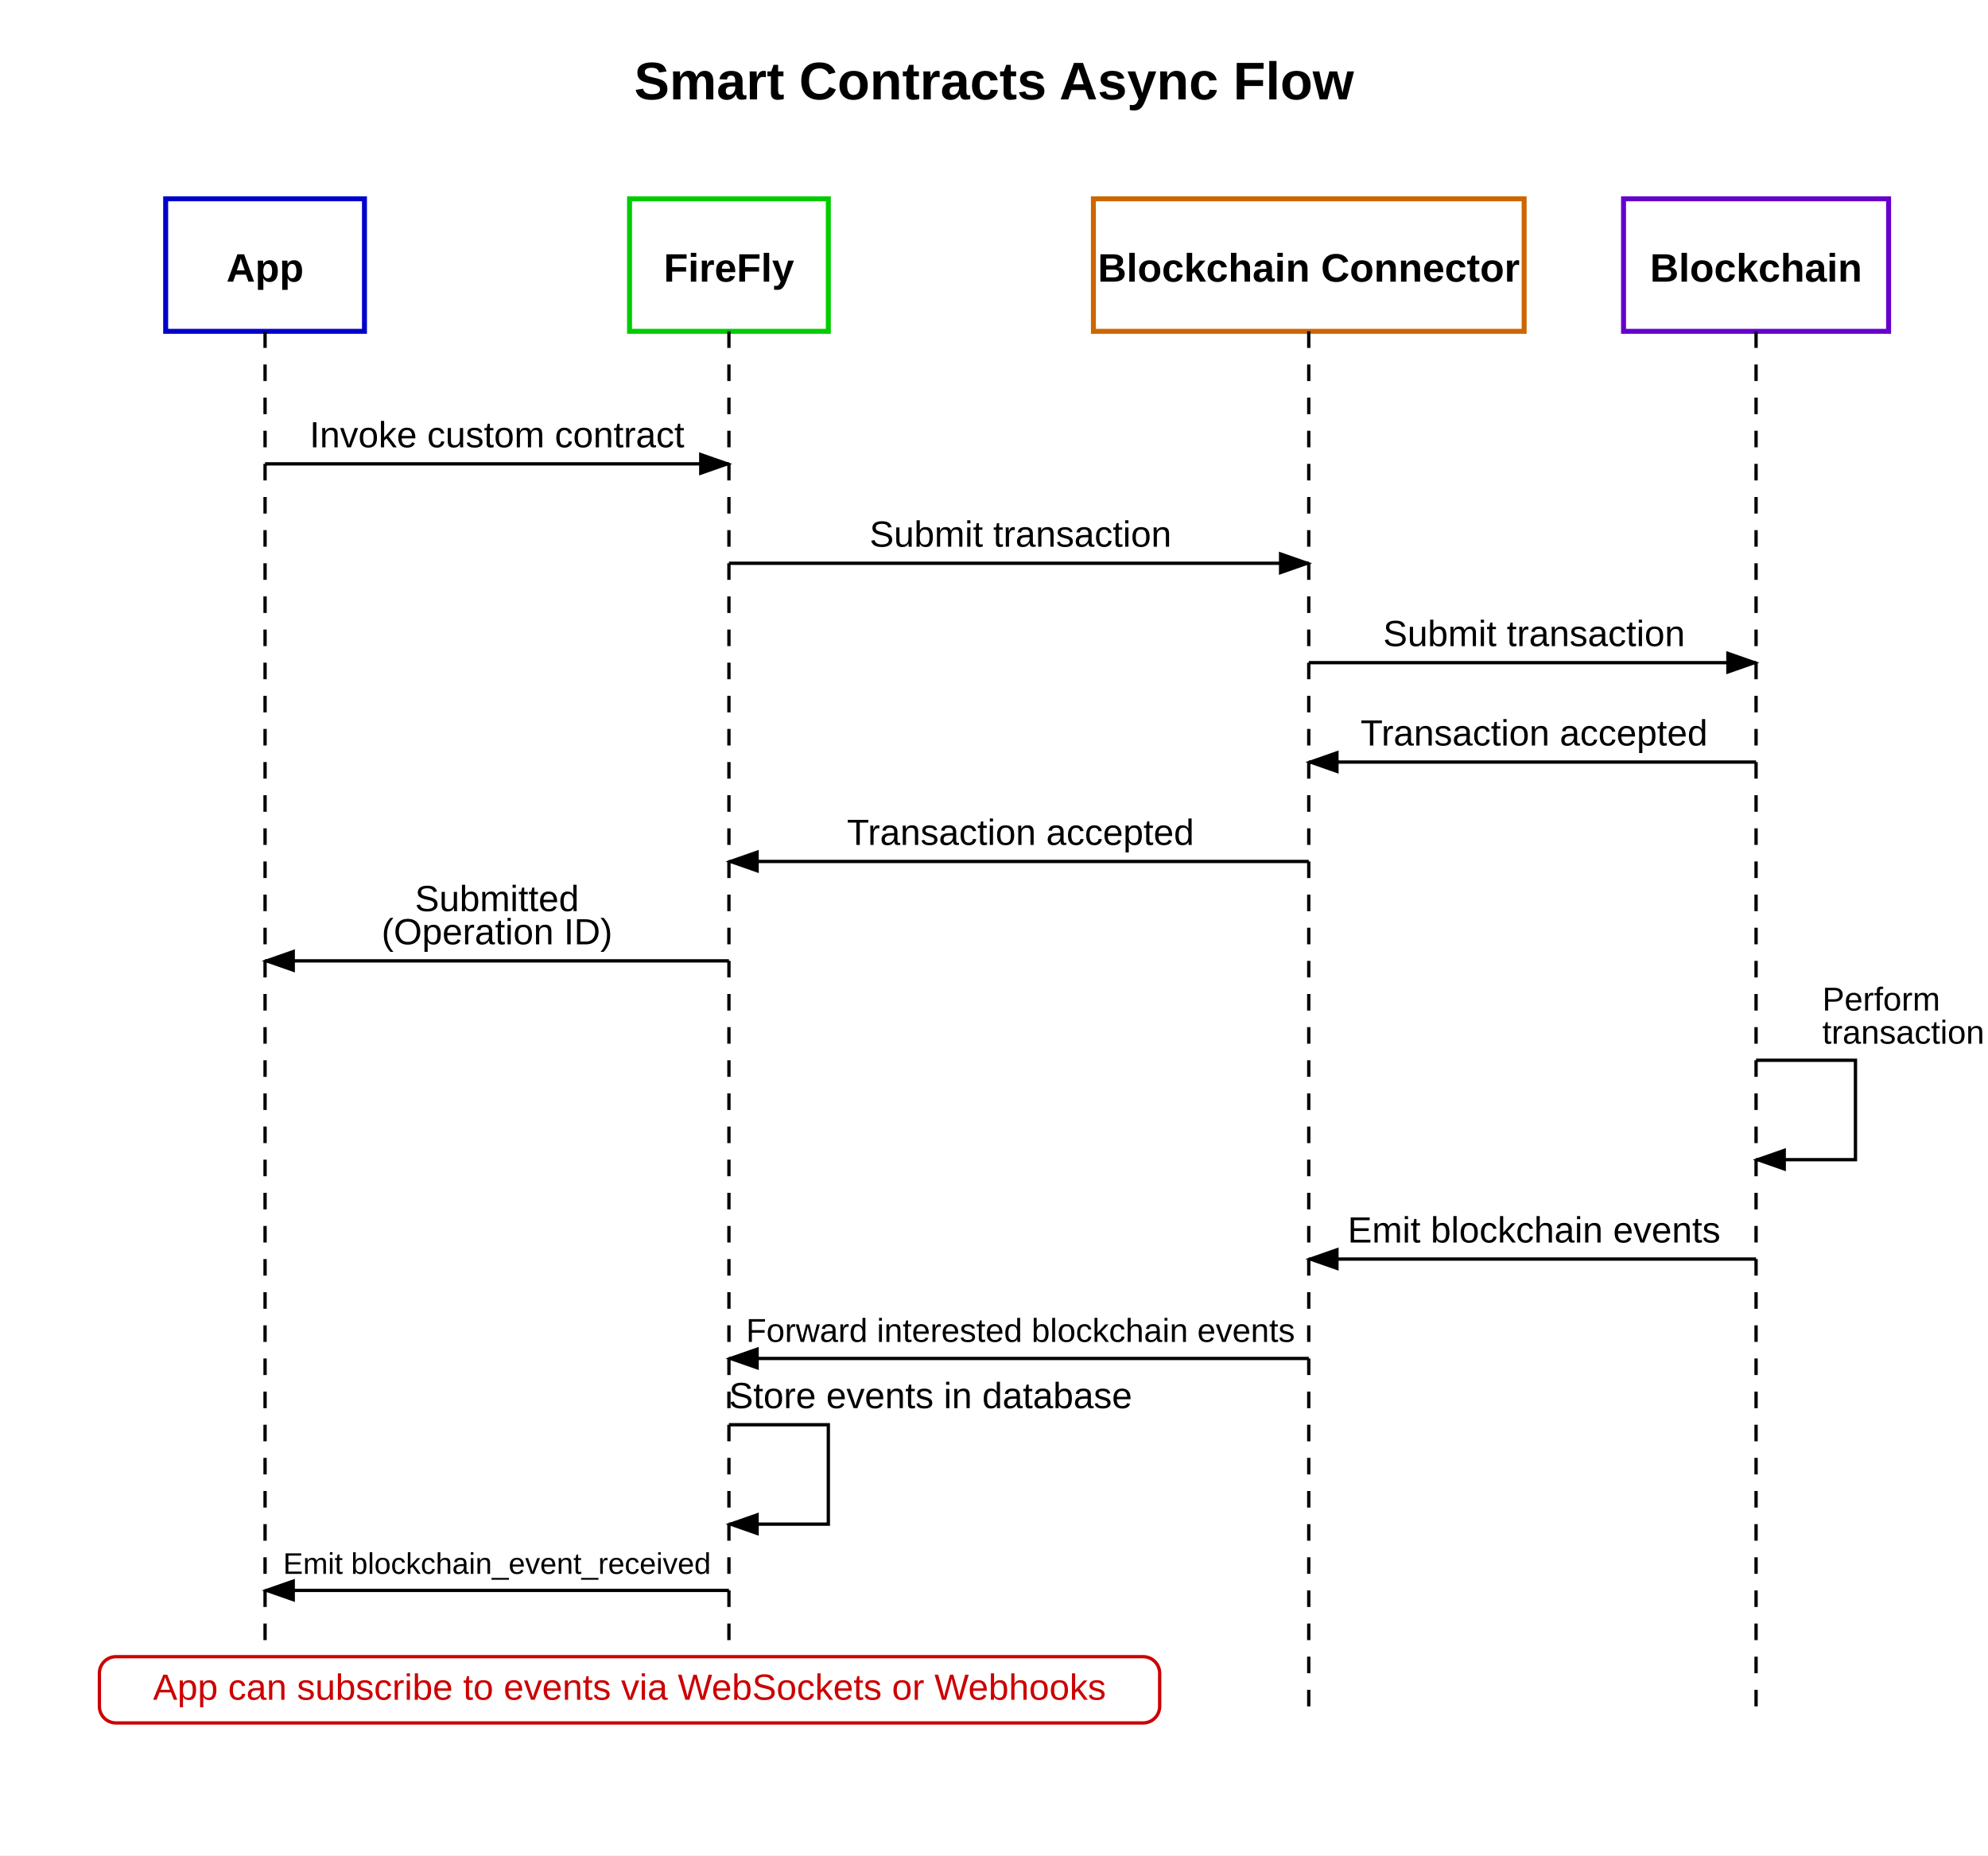
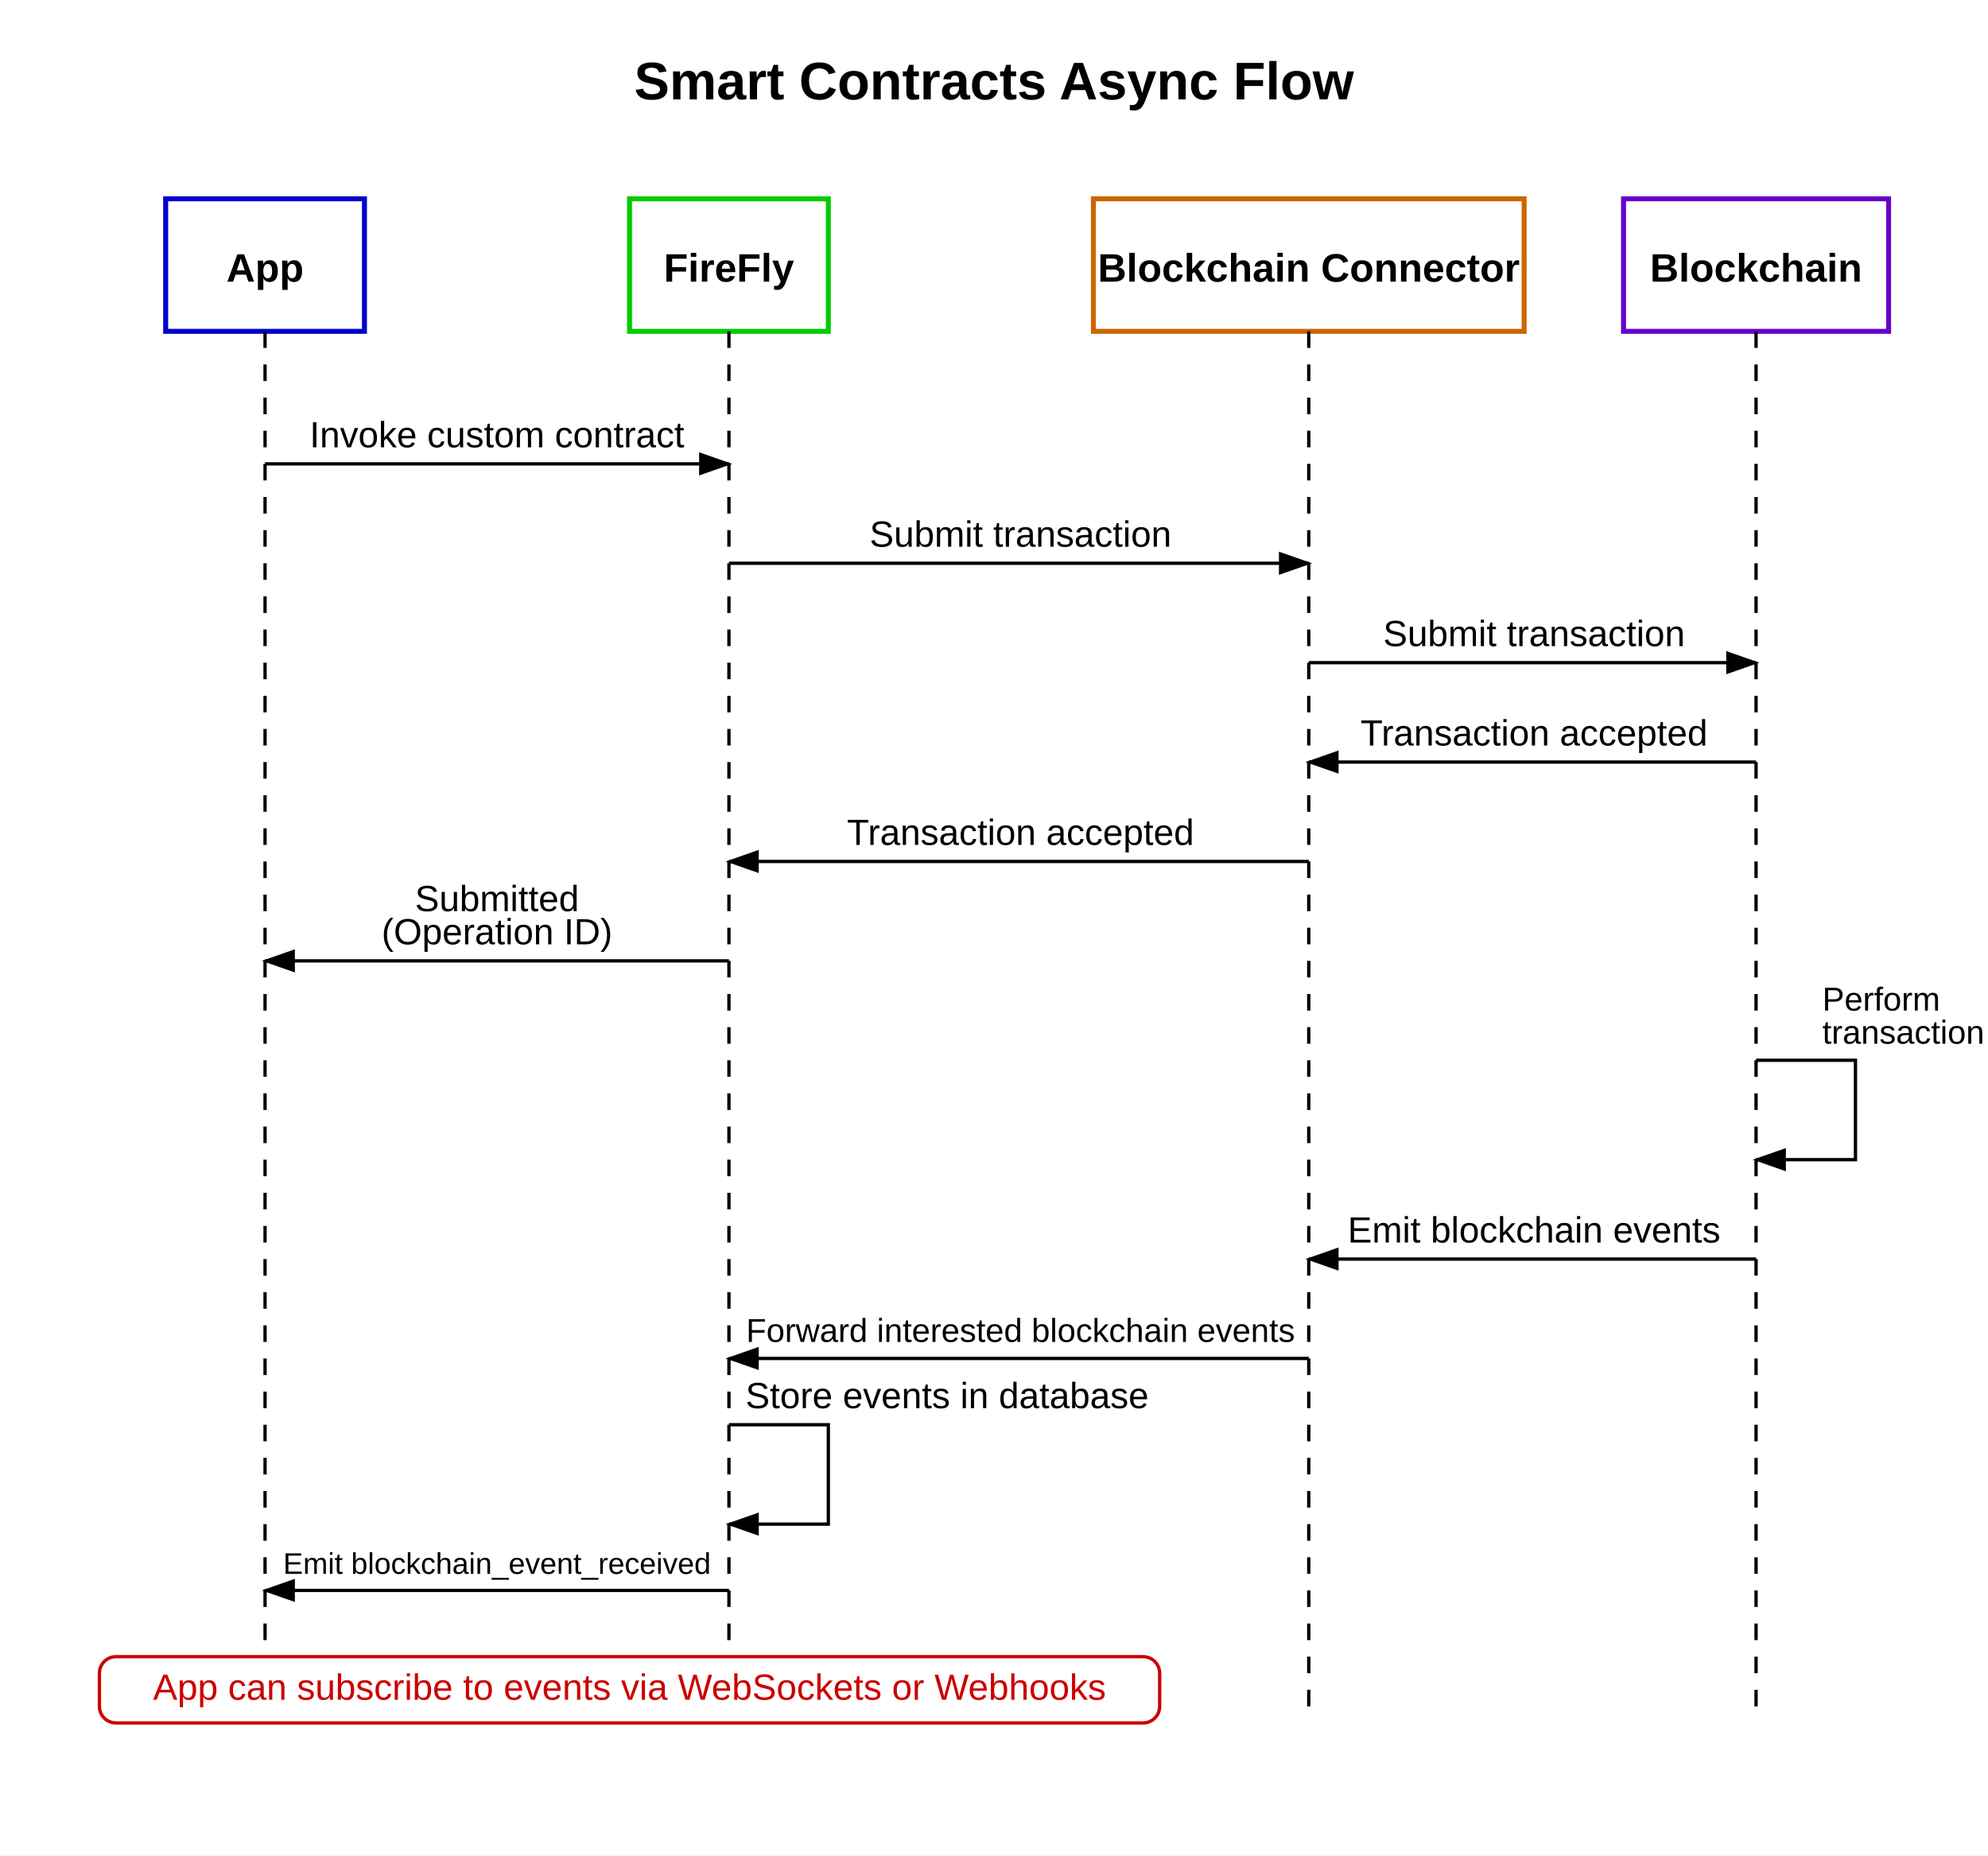
<svg xmlns="http://www.w3.org/2000/svg" width="600" height="560" viewBox="0 0 600 560">
  <rect width="600" height="560" fill="white" />
  <defs>
    <marker id="arrowhead" markerWidth="10" markerHeight="7" refX="9" refY="3.5" orient="auto">
      <polygon points="0 0, 10 3.5, 0 7" fill="#000000" />
    </marker>
  </defs>
  <text x="300" y="30" font-family="Arial" font-size="16" font-weight="bold" text-anchor="middle">Smart Contracts Async Flow</text>
  <rect x="50" y="60" width="60" height="40" fill="white" stroke="#0000CC" stroke-width="1.5" />
  <text x="80" y="85" font-family="Arial" font-size="12" font-weight="bold" text-anchor="middle">App</text>
  <rect x="190" y="60" width="60" height="40" fill="white" stroke="#00CC00" stroke-width="1.5" />
  <text x="220" y="85" font-family="Arial" font-size="12" font-weight="bold" text-anchor="middle">FireFly</text>
  <rect x="330" y="60" width="130" height="40" fill="white" stroke="#CC6600" stroke-width="1.5" />
  <text x="395" y="85" font-family="Arial" font-size="12" font-weight="bold" text-anchor="middle">Blockchain Connector</text>
  <rect x="490" y="60" width="80" height="40" fill="white" stroke="#6600CC" stroke-width="1.5" />
  <text x="530" y="85" font-family="Arial" font-size="12" font-weight="bold" text-anchor="middle">Blockchain</text>
  <line x1="80" y1="100" x2="80" y2="520" stroke="#000000" stroke-dasharray="5,5" stroke-width="1" />
  <line x1="220" y1="100" x2="220" y2="520" stroke="#000000" stroke-dasharray="5,5" stroke-width="1" />
  <line x1="395" y1="100" x2="395" y2="520" stroke="#000000" stroke-dasharray="5,5" stroke-width="1" />
  <line x1="530" y1="100" x2="530" y2="520" stroke="#000000" stroke-dasharray="5,5" stroke-width="1" />
  <line x1="80" y1="140" x2="220" y2="140" stroke="#000000" stroke-width="1" marker-end="url(#arrowhead)" />
  <text x="150" y="135" font-family="Arial" font-size="11" text-anchor="middle">Invoke custom contract</text>
  <line x1="220" y1="170" x2="395" y2="170" stroke="#000000" stroke-width="1" marker-end="url(#arrowhead)" />
  <text x="308" y="165" font-family="Arial" font-size="11" text-anchor="middle">Submit transaction</text>
  <line x1="395" y1="200" x2="530" y2="200" stroke="#000000" stroke-width="1" marker-end="url(#arrowhead)" />
  <text x="463" y="195" font-family="Arial" font-size="11" text-anchor="middle">Submit transaction</text>
  <line x1="530" y1="230" x2="395" y2="230" stroke="#000000" stroke-width="1" marker-end="url(#arrowhead)" />
  <text x="463" y="225" font-family="Arial" font-size="11" text-anchor="middle">Transaction accepted</text>
  <line x1="395" y1="260" x2="220" y2="260" stroke="#000000" stroke-width="1" marker-end="url(#arrowhead)" />
  <text x="308" y="255" font-family="Arial" font-size="11" text-anchor="middle">Transaction accepted</text>
  <line x1="220" y1="290" x2="80" y2="290" stroke="#000000" stroke-width="1" marker-end="url(#arrowhead)" />
  <text x="150" y="275" font-family="Arial" font-size="11" text-anchor="middle">Submitted</text>
  <text x="150" y="285" font-family="Arial" font-size="11" text-anchor="middle">(Operation ID)</text>
  <path d="M 530,320 L 560,320 L 560,350 L 530,350" stroke="#000000" stroke-width="1" marker-end="url(#arrowhead)" fill="none" />
  <text x="550" y="305" font-family="Arial" font-size="10" text-anchor="start">Perform</text>
  <text x="550" y="315" font-family="Arial" font-size="10" text-anchor="start">transaction</text>
  <line x1="530" y1="380" x2="395" y2="380" stroke="#000000" stroke-width="1" marker-end="url(#arrowhead)" />
  <text x="463" y="375" font-family="Arial" font-size="11" text-anchor="middle">Emit blockchain events</text>
  <line x1="395" y1="410" x2="220" y2="410" stroke="#000000" stroke-width="1" marker-end="url(#arrowhead)" />
  <text x="308" y="405" font-family="Arial" font-size="10" text-anchor="middle">Forward interested blockchain events</text>
  <path d="M 220,430 L 250,430 L 250,460 L 220,460" stroke="#000000" stroke-width="1" marker-end="url(#arrowhead)" fill="none" />
-   <text x="220" y="425" font-family="Arial" font-size="11" text-anchor="start">Store events in database</text>
+   <text x="225" y="425" font-family="Arial" font-size="11" text-anchor="start">Store events in database</text>
  <line x1="220" y1="480" x2="80" y2="480" stroke="#000000" stroke-width="1" marker-end="url(#arrowhead)" />
  <text x="150" y="475" font-family="Arial" font-size="9" text-anchor="middle">Emit blockchain_event_received</text>
  <rect x="30" y="500" width="320" height="20" fill="white" stroke="#CC0000" stroke-width="1" rx="5" ry="5" />
  <text x="190" y="513" font-family="Arial" font-size="11" text-anchor="middle" fill="#CC0000">App can subscribe to events via WebSockets or Webhooks</text>
</svg>
